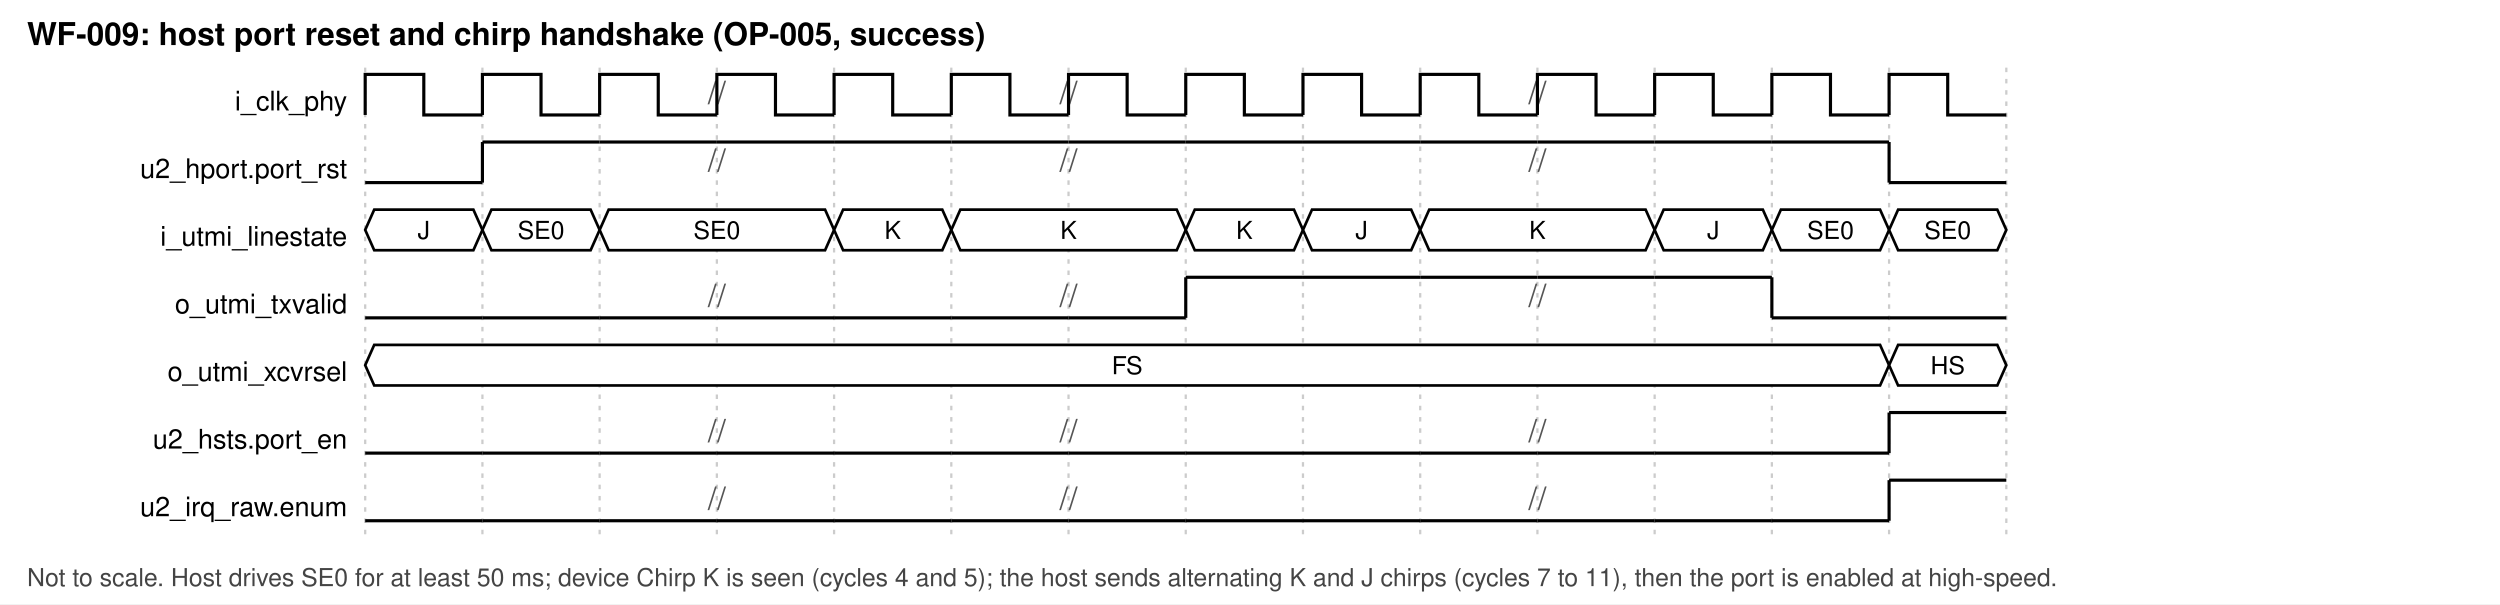
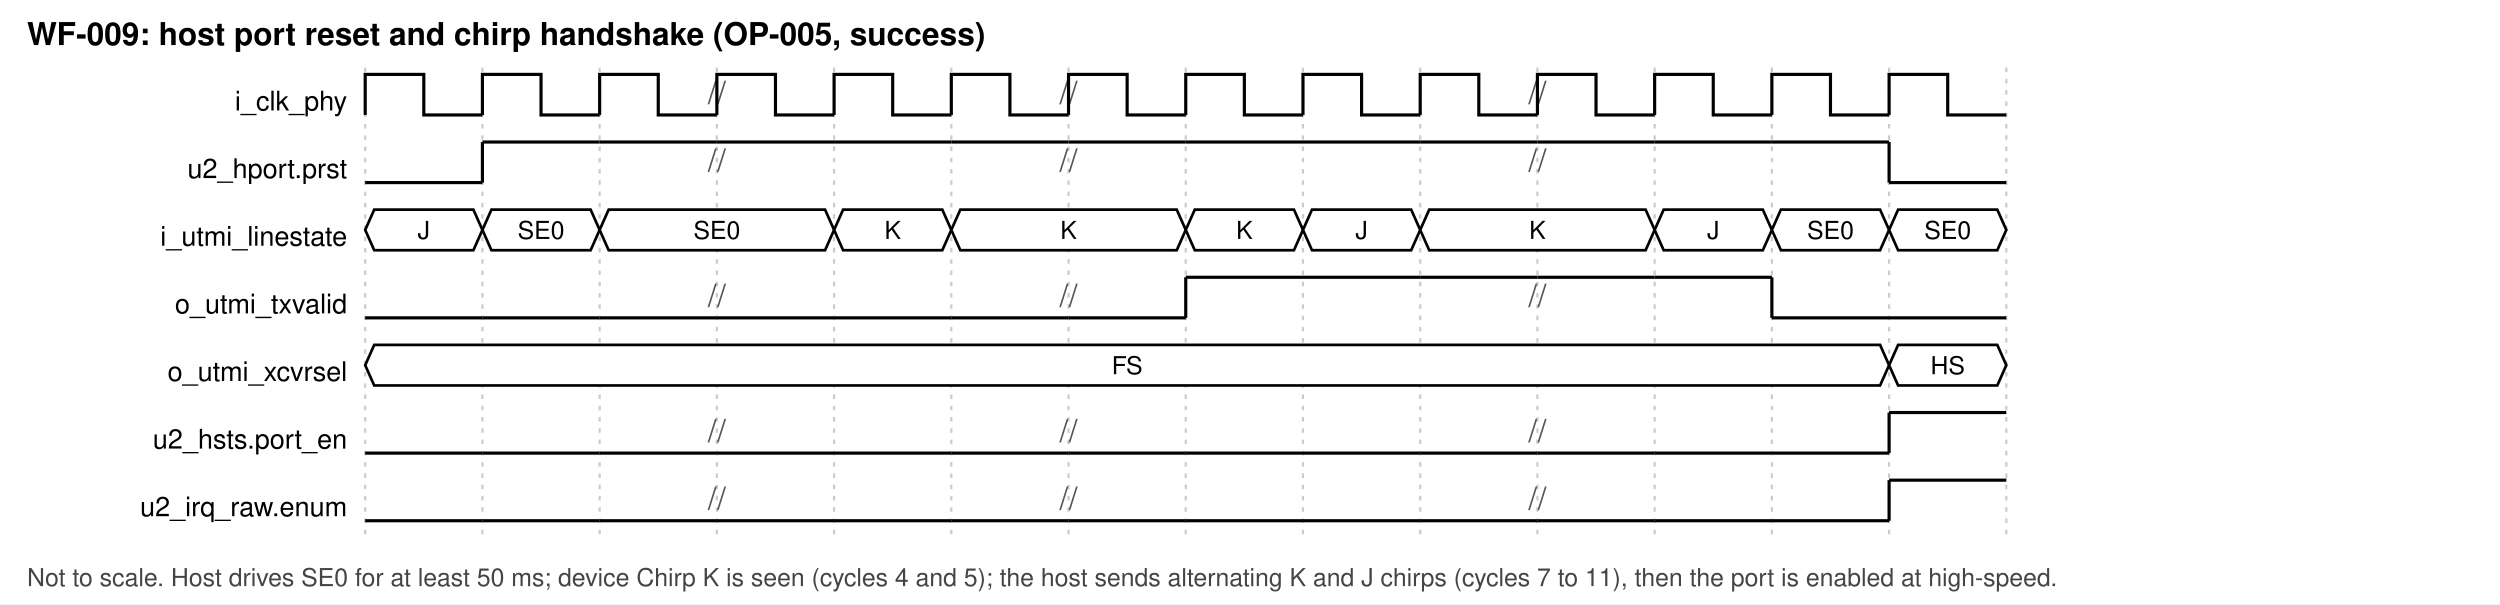
<svg xmlns="http://www.w3.org/2000/svg" width="1109" height="268" viewBox="0 0 1109 268" font-family="Helvetica,Arial,sans-serif">
  <rect width="100%" height="100%" fill="#fff" />
  <text x="12" y="20" font-size="14" font-weight="bold">WF-009: host port reset and chirp handshake (OP-005, success)</text>
  <line x1="162" y1="30" x2="162" y2="240" stroke="#ccc" stroke-dasharray="2,3" />
  <line x1="214" y1="30" x2="214" y2="240" stroke="#ccc" stroke-dasharray="2,3" />
  <line x1="266" y1="30" x2="266" y2="240" stroke="#ccc" stroke-dasharray="2,3" />
  <line x1="318" y1="30" x2="318" y2="240" stroke="#ccc" stroke-dasharray="2,3" />
  <line x1="370" y1="30" x2="370" y2="240" stroke="#ccc" stroke-dasharray="2,3" />
  <line x1="422" y1="30" x2="422" y2="240" stroke="#ccc" stroke-dasharray="2,3" />
  <line x1="474" y1="30" x2="474" y2="240" stroke="#ccc" stroke-dasharray="2,3" />
  <line x1="526" y1="30" x2="526" y2="240" stroke="#ccc" stroke-dasharray="2,3" />
  <line x1="578" y1="30" x2="578" y2="240" stroke="#ccc" stroke-dasharray="2,3" />
  <line x1="630" y1="30" x2="630" y2="240" stroke="#ccc" stroke-dasharray="2,3" />
  <line x1="682" y1="30" x2="682" y2="240" stroke="#ccc" stroke-dasharray="2,3" />
  <line x1="734" y1="30" x2="734" y2="240" stroke="#ccc" stroke-dasharray="2,3" />
  <line x1="786" y1="30" x2="786" y2="240" stroke="#ccc" stroke-dasharray="2,3" />
  <line x1="838" y1="30" x2="838" y2="240" stroke="#ccc" stroke-dasharray="2,3" />
  <line x1="890" y1="30" x2="890" y2="240" stroke="#ccc" stroke-dasharray="2,3" />
  <text x="154" y="49" font-size="12" text-anchor="end">i_clk_phy</text>
  <polyline points="162.0,51.0 162.0,33.0 188.0,33.0 188.0,51.0 214.0,51.0" stroke="#000" stroke-width="1.4" fill="none" />
  <polyline points="214.0,51.0 214.0,33.0 240.0,33.0 240.0,51.0 266.0,51.0" stroke="#000" stroke-width="1.4" fill="none" />
  <polyline points="266.0,51.0 266.0,33.0 292.0,33.0 292.0,51.0 318.0,51.0" stroke="#000" stroke-width="1.4" fill="none" />
  <text x="318.0" y="46.0" text-anchor="middle" font-size="14" fill="#555">//</text>
  <polyline points="318.0,51.0 318.0,33.0 344.0,33.0 344.0,51.0 370.0,51.0" stroke="#000" stroke-width="1.4" fill="none" />
  <polyline points="370.0,51.0 370.0,33.0 396.0,33.0 396.0,51.0 422.0,51.0" stroke="#000" stroke-width="1.4" fill="none" />
  <polyline points="422.0,51.0 422.0,33.0 448.0,33.0 448.0,51.0 474.0,51.0" stroke="#000" stroke-width="1.4" fill="none" />
  <text x="474.0" y="46.0" text-anchor="middle" font-size="14" fill="#555">//</text>
  <polyline points="474.0,51.0 474.0,33.0 500.0,33.0 500.0,51.0 526.0,51.0" stroke="#000" stroke-width="1.4" fill="none" />
  <polyline points="526.0,51.0 526.0,33.0 552.0,33.0 552.0,51.0 578.0,51.0" stroke="#000" stroke-width="1.4" fill="none" />
  <polyline points="578.0,51.0 578.0,33.0 604.0,33.0 604.0,51.0 630.0,51.0" stroke="#000" stroke-width="1.4" fill="none" />
  <polyline points="630.0,51.0 630.0,33.0 656.0,33.0 656.0,51.0 682.0,51.0" stroke="#000" stroke-width="1.4" fill="none" />
  <text x="682.0" y="46.0" text-anchor="middle" font-size="14" fill="#555">//</text>
  <polyline points="682.0,51.0 682.0,33.0 708.0,33.0 708.0,51.0 734.0,51.0" stroke="#000" stroke-width="1.4" fill="none" />
  <polyline points="734.0,51.0 734.0,33.0 760.0,33.0 760.0,51.0 786.0,51.0" stroke="#000" stroke-width="1.4" fill="none" />
  <polyline points="786.0,51.0 786.0,33.0 812.0,33.0 812.0,51.0 838.0,51.0" stroke="#000" stroke-width="1.4" fill="none" />
  <polyline points="838.0,51.0 838.0,33.0 864.0,33.0 864.0,51.0 890.0,51.0" stroke="#000" stroke-width="1.4" fill="none" />
-   <text x="154" y="79" font-size="12" text-anchor="end">u2_hport.port_rst</text>
+   <text x="154" y="79" font-size="12" text-anchor="end">u2_hport.prst</text>
  <polyline points="162.0,81.0 214.0,81.0" stroke="#000" stroke-width="1.4" fill="none" />
  <polyline points="214.0,81.0 214.0,63.0" stroke="#000" stroke-width="1.4" fill="none" />
  <polyline points="214.0,63.0 266.0,63.0" stroke="#000" stroke-width="1.4" fill="none" />
  <polyline points="266.0,63.0 318.0,63.0" stroke="#000" stroke-width="1.4" fill="none" />
  <text x="318.0" y="76.0" text-anchor="middle" font-size="14" fill="#555">//</text>
  <polyline points="318.0,63.0 370.0,63.0" stroke="#000" stroke-width="1.4" fill="none" />
  <polyline points="370.0,63.0 422.0,63.0" stroke="#000" stroke-width="1.4" fill="none" />
  <polyline points="422.0,63.0 474.0,63.0" stroke="#000" stroke-width="1.4" fill="none" />
  <text x="474.0" y="76.0" text-anchor="middle" font-size="14" fill="#555">//</text>
  <polyline points="474.0,63.0 526.0,63.0" stroke="#000" stroke-width="1.4" fill="none" />
  <polyline points="526.0,63.0 578.0,63.0" stroke="#000" stroke-width="1.4" fill="none" />
  <polyline points="578.0,63.0 630.0,63.0" stroke="#000" stroke-width="1.4" fill="none" />
  <polyline points="630.0,63.0 682.0,63.0" stroke="#000" stroke-width="1.4" fill="none" />
  <text x="682.0" y="76.0" text-anchor="middle" font-size="14" fill="#555">//</text>
  <polyline points="682.0,63.0 734.0,63.0" stroke="#000" stroke-width="1.4" fill="none" />
  <polyline points="734.0,63.0 786.0,63.0" stroke="#000" stroke-width="1.4" fill="none" />
  <polyline points="786.0,63.0 838.0,63.0" stroke="#000" stroke-width="1.4" fill="none" />
  <polyline points="838.0,63.0 838.0,81.0" stroke="#000" stroke-width="1.4" fill="none" />
  <polyline points="838.0,81.0 890.0,81.0" stroke="#000" stroke-width="1.4" fill="none" />
  <text x="154" y="109" font-size="12" text-anchor="end">i_utmi_linestate</text>
  <polygon points="166.0,93.0 210.0,93.0 214.0,102.0 210.0,111.0 166.0,111.0 162.0,102.0" fill="#ffffff" stroke="#000" stroke-width="1.2" />
  <text x="188.0" y="106.0" text-anchor="middle" font-size="11">J</text>
  <polygon points="218.0,93.0 262.0,93.0 266.0,102.0 262.0,111.0 218.0,111.0 214.0,102.0" fill="#ffffff" stroke="#000" stroke-width="1.2" />
  <text x="240.0" y="106.0" text-anchor="middle" font-size="11">SE0</text>
  <text x="318.0" y="106.0" text-anchor="middle" font-size="14" fill="#555">//</text>
  <polygon points="270.0,93.0 366.0,93.0 370.0,102.0 366.0,111.0 270.0,111.0 266.0,102.0" fill="#ffffff" stroke="#000" stroke-width="1.2" />
  <text x="318.0" y="106.0" text-anchor="middle" font-size="11">SE0</text>
  <polygon points="374.0,93.0 418.0,93.0 422.0,102.0 418.0,111.0 374.0,111.0 370.0,102.0" fill="#ffffff" stroke="#000" stroke-width="1.2" />
  <text x="396.0" y="106.0" text-anchor="middle" font-size="11">K</text>
  <text x="474.0" y="106.0" text-anchor="middle" font-size="14" fill="#555">//</text>
  <polygon points="426.0,93.0 522.0,93.0 526.0,102.0 522.0,111.0 426.0,111.0 422.0,102.0" fill="#ffffff" stroke="#000" stroke-width="1.2" />
  <text x="474.0" y="106.0" text-anchor="middle" font-size="11">K</text>
  <polygon points="530.0,93.0 574.0,93.0 578.0,102.0 574.0,111.0 530.0,111.0 526.0,102.0" fill="#ffffff" stroke="#000" stroke-width="1.2" />
  <text x="552.0" y="106.0" text-anchor="middle" font-size="11">K</text>
  <polygon points="582.0,93.0 626.0,93.0 630.0,102.0 626.0,111.0 582.0,111.0 578.0,102.0" fill="#ffffff" stroke="#000" stroke-width="1.2" />
  <text x="604.0" y="106.0" text-anchor="middle" font-size="11">J</text>
  <text x="682.0" y="106.0" text-anchor="middle" font-size="14" fill="#555">//</text>
  <polygon points="634.0,93.0 730.0,93.0 734.0,102.0 730.0,111.0 634.0,111.0 630.0,102.0" fill="#ffffff" stroke="#000" stroke-width="1.2" />
  <text x="682.0" y="106.0" text-anchor="middle" font-size="11">K</text>
  <polygon points="738.0,93.0 782.0,93.0 786.0,102.0 782.0,111.0 738.0,111.0 734.0,102.0" fill="#ffffff" stroke="#000" stroke-width="1.2" />
  <text x="760.0" y="106.0" text-anchor="middle" font-size="11">J</text>
  <polygon points="790.0,93.0 834.0,93.0 838.0,102.0 834.0,111.0 790.0,111.0 786.0,102.0" fill="#ffffff" stroke="#000" stroke-width="1.2" />
  <text x="812.0" y="106.0" text-anchor="middle" font-size="11">SE0</text>
  <polygon points="842.0,93.0 886.0,93.0 890.0,102.0 886.0,111.0 842.0,111.0 838.0,102.0" fill="#ffffff" stroke="#000" stroke-width="1.2" />
  <text x="864.0" y="106.0" text-anchor="middle" font-size="11">SE0</text>
  <text x="154" y="139" font-size="12" text-anchor="end">o_utmi_txvalid</text>
  <polyline points="162.0,141.0 214.0,141.0" stroke="#000" stroke-width="1.4" fill="none" />
  <polyline points="214.0,141.0 266.0,141.0" stroke="#000" stroke-width="1.4" fill="none" />
  <polyline points="266.0,141.0 318.0,141.0" stroke="#000" stroke-width="1.4" fill="none" />
  <text x="318.0" y="136.0" text-anchor="middle" font-size="14" fill="#555">//</text>
  <polyline points="318.0,141.0 370.0,141.0" stroke="#000" stroke-width="1.4" fill="none" />
  <polyline points="370.0,141.0 422.0,141.0" stroke="#000" stroke-width="1.4" fill="none" />
  <polyline points="422.0,141.0 474.0,141.0" stroke="#000" stroke-width="1.4" fill="none" />
  <text x="474.0" y="136.0" text-anchor="middle" font-size="14" fill="#555">//</text>
  <polyline points="474.0,141.0 526.0,141.0" stroke="#000" stroke-width="1.4" fill="none" />
  <polyline points="526.0,141.0 526.0,123.0" stroke="#000" stroke-width="1.4" fill="none" />
  <polyline points="526.0,123.0 578.0,123.0" stroke="#000" stroke-width="1.4" fill="none" />
  <polyline points="578.0,123.0 630.0,123.0" stroke="#000" stroke-width="1.4" fill="none" />
  <polyline points="630.0,123.0 682.0,123.0" stroke="#000" stroke-width="1.4" fill="none" />
  <text x="682.0" y="136.0" text-anchor="middle" font-size="14" fill="#555">//</text>
  <polyline points="682.0,123.0 734.0,123.0" stroke="#000" stroke-width="1.4" fill="none" />
  <polyline points="734.0,123.0 786.0,123.0" stroke="#000" stroke-width="1.4" fill="none" />
  <polyline points="786.0,123.0 786.0,141.0" stroke="#000" stroke-width="1.4" fill="none" />
  <polyline points="786.0,141.0 838.0,141.0" stroke="#000" stroke-width="1.4" fill="none" />
  <polyline points="838.0,141.0 890.0,141.0" stroke="#000" stroke-width="1.4" fill="none" />
  <text x="154" y="169" font-size="12" text-anchor="end">o_utmi_xcvrsel</text>
  <text x="318.0" y="166.0" text-anchor="middle" font-size="14" fill="#555">//</text>
  <text x="474.0" y="166.0" text-anchor="middle" font-size="14" fill="#555">//</text>
  <text x="682.0" y="166.0" text-anchor="middle" font-size="14" fill="#555">//</text>
  <polygon points="166.0,153.0 834.0,153.0 838.0,162.0 834.0,171.0 166.0,171.0 162.0,162.0" fill="#ffffff" stroke="#000" stroke-width="1.2" />
  <text x="500.0" y="166.0" text-anchor="middle" font-size="11">FS</text>
  <polygon points="842.0,153.0 886.0,153.0 890.0,162.0 886.0,171.0 842.0,171.0 838.0,162.0" fill="#ffffff" stroke="#000" stroke-width="1.2" />
  <text x="864.0" y="166.0" text-anchor="middle" font-size="11">HS</text>
  <text x="154" y="199" font-size="12" text-anchor="end">u2_hsts.port_en</text>
  <polyline points="162.0,201.0 214.0,201.0" stroke="#000" stroke-width="1.4" fill="none" />
  <polyline points="214.0,201.0 266.0,201.0" stroke="#000" stroke-width="1.4" fill="none" />
  <polyline points="266.0,201.0 318.0,201.0" stroke="#000" stroke-width="1.4" fill="none" />
  <text x="318.0" y="196.0" text-anchor="middle" font-size="14" fill="#555">//</text>
  <polyline points="318.0,201.0 370.0,201.0" stroke="#000" stroke-width="1.4" fill="none" />
  <polyline points="370.0,201.0 422.0,201.0" stroke="#000" stroke-width="1.4" fill="none" />
  <polyline points="422.0,201.0 474.0,201.0" stroke="#000" stroke-width="1.4" fill="none" />
  <text x="474.0" y="196.0" text-anchor="middle" font-size="14" fill="#555">//</text>
  <polyline points="474.0,201.0 526.0,201.0" stroke="#000" stroke-width="1.4" fill="none" />
  <polyline points="526.0,201.0 578.0,201.0" stroke="#000" stroke-width="1.4" fill="none" />
  <polyline points="578.0,201.0 630.0,201.0" stroke="#000" stroke-width="1.4" fill="none" />
  <polyline points="630.0,201.0 682.0,201.0" stroke="#000" stroke-width="1.4" fill="none" />
  <text x="682.0" y="196.0" text-anchor="middle" font-size="14" fill="#555">//</text>
  <polyline points="682.0,201.0 734.0,201.0" stroke="#000" stroke-width="1.4" fill="none" />
  <polyline points="734.0,201.0 786.0,201.0" stroke="#000" stroke-width="1.4" fill="none" />
  <polyline points="786.0,201.0 838.0,201.0" stroke="#000" stroke-width="1.4" fill="none" />
  <polyline points="838.0,201.0 838.0,183.0" stroke="#000" stroke-width="1.4" fill="none" />
  <polyline points="838.0,183.0 890.0,183.0" stroke="#000" stroke-width="1.4" fill="none" />
  <text x="154" y="229" font-size="12" text-anchor="end">u2_irq_raw.enum</text>
  <polyline points="162.0,231.0 214.0,231.0" stroke="#000" stroke-width="1.4" fill="none" />
  <polyline points="214.0,231.0 266.0,231.0" stroke="#000" stroke-width="1.4" fill="none" />
  <polyline points="266.0,231.0 318.0,231.0" stroke="#000" stroke-width="1.4" fill="none" />
  <text x="318.0" y="226.0" text-anchor="middle" font-size="14" fill="#555">//</text>
  <polyline points="318.0,231.0 370.0,231.0" stroke="#000" stroke-width="1.4" fill="none" />
  <polyline points="370.0,231.0 422.0,231.0" stroke="#000" stroke-width="1.4" fill="none" />
  <polyline points="422.0,231.0 474.0,231.0" stroke="#000" stroke-width="1.4" fill="none" />
  <text x="474.0" y="226.0" text-anchor="middle" font-size="14" fill="#555">//</text>
  <polyline points="474.0,231.0 526.0,231.0" stroke="#000" stroke-width="1.4" fill="none" />
  <polyline points="526.0,231.0 578.0,231.0" stroke="#000" stroke-width="1.4" fill="none" />
  <polyline points="578.0,231.0 630.0,231.0" stroke="#000" stroke-width="1.4" fill="none" />
  <polyline points="630.0,231.0 682.0,231.0" stroke="#000" stroke-width="1.4" fill="none" />
  <text x="682.0" y="226.0" text-anchor="middle" font-size="14" fill="#555">//</text>
  <polyline points="682.0,231.0 734.0,231.0" stroke="#000" stroke-width="1.4" fill="none" />
  <polyline points="734.0,231.0 786.0,231.0" stroke="#000" stroke-width="1.4" fill="none" />
  <polyline points="786.0,231.0 838.0,231.0" stroke="#000" stroke-width="1.4" fill="none" />
  <polyline points="838.0,231.0 838.0,213.0" stroke="#000" stroke-width="1.4" fill="none" />
  <polyline points="838.0,213.0 890.0,213.0" stroke="#000" stroke-width="1.4" fill="none" />
  <text x="12" y="260" font-size="11" fill="#444">Not to scale. Host drives SE0 for at least 50 ms; device Chirp K is seen (cycles 4 and 5); the host sends alternating K and J chirps (cycles 7 to 11), then the port is enabled at high-speed.</text>
</svg>
